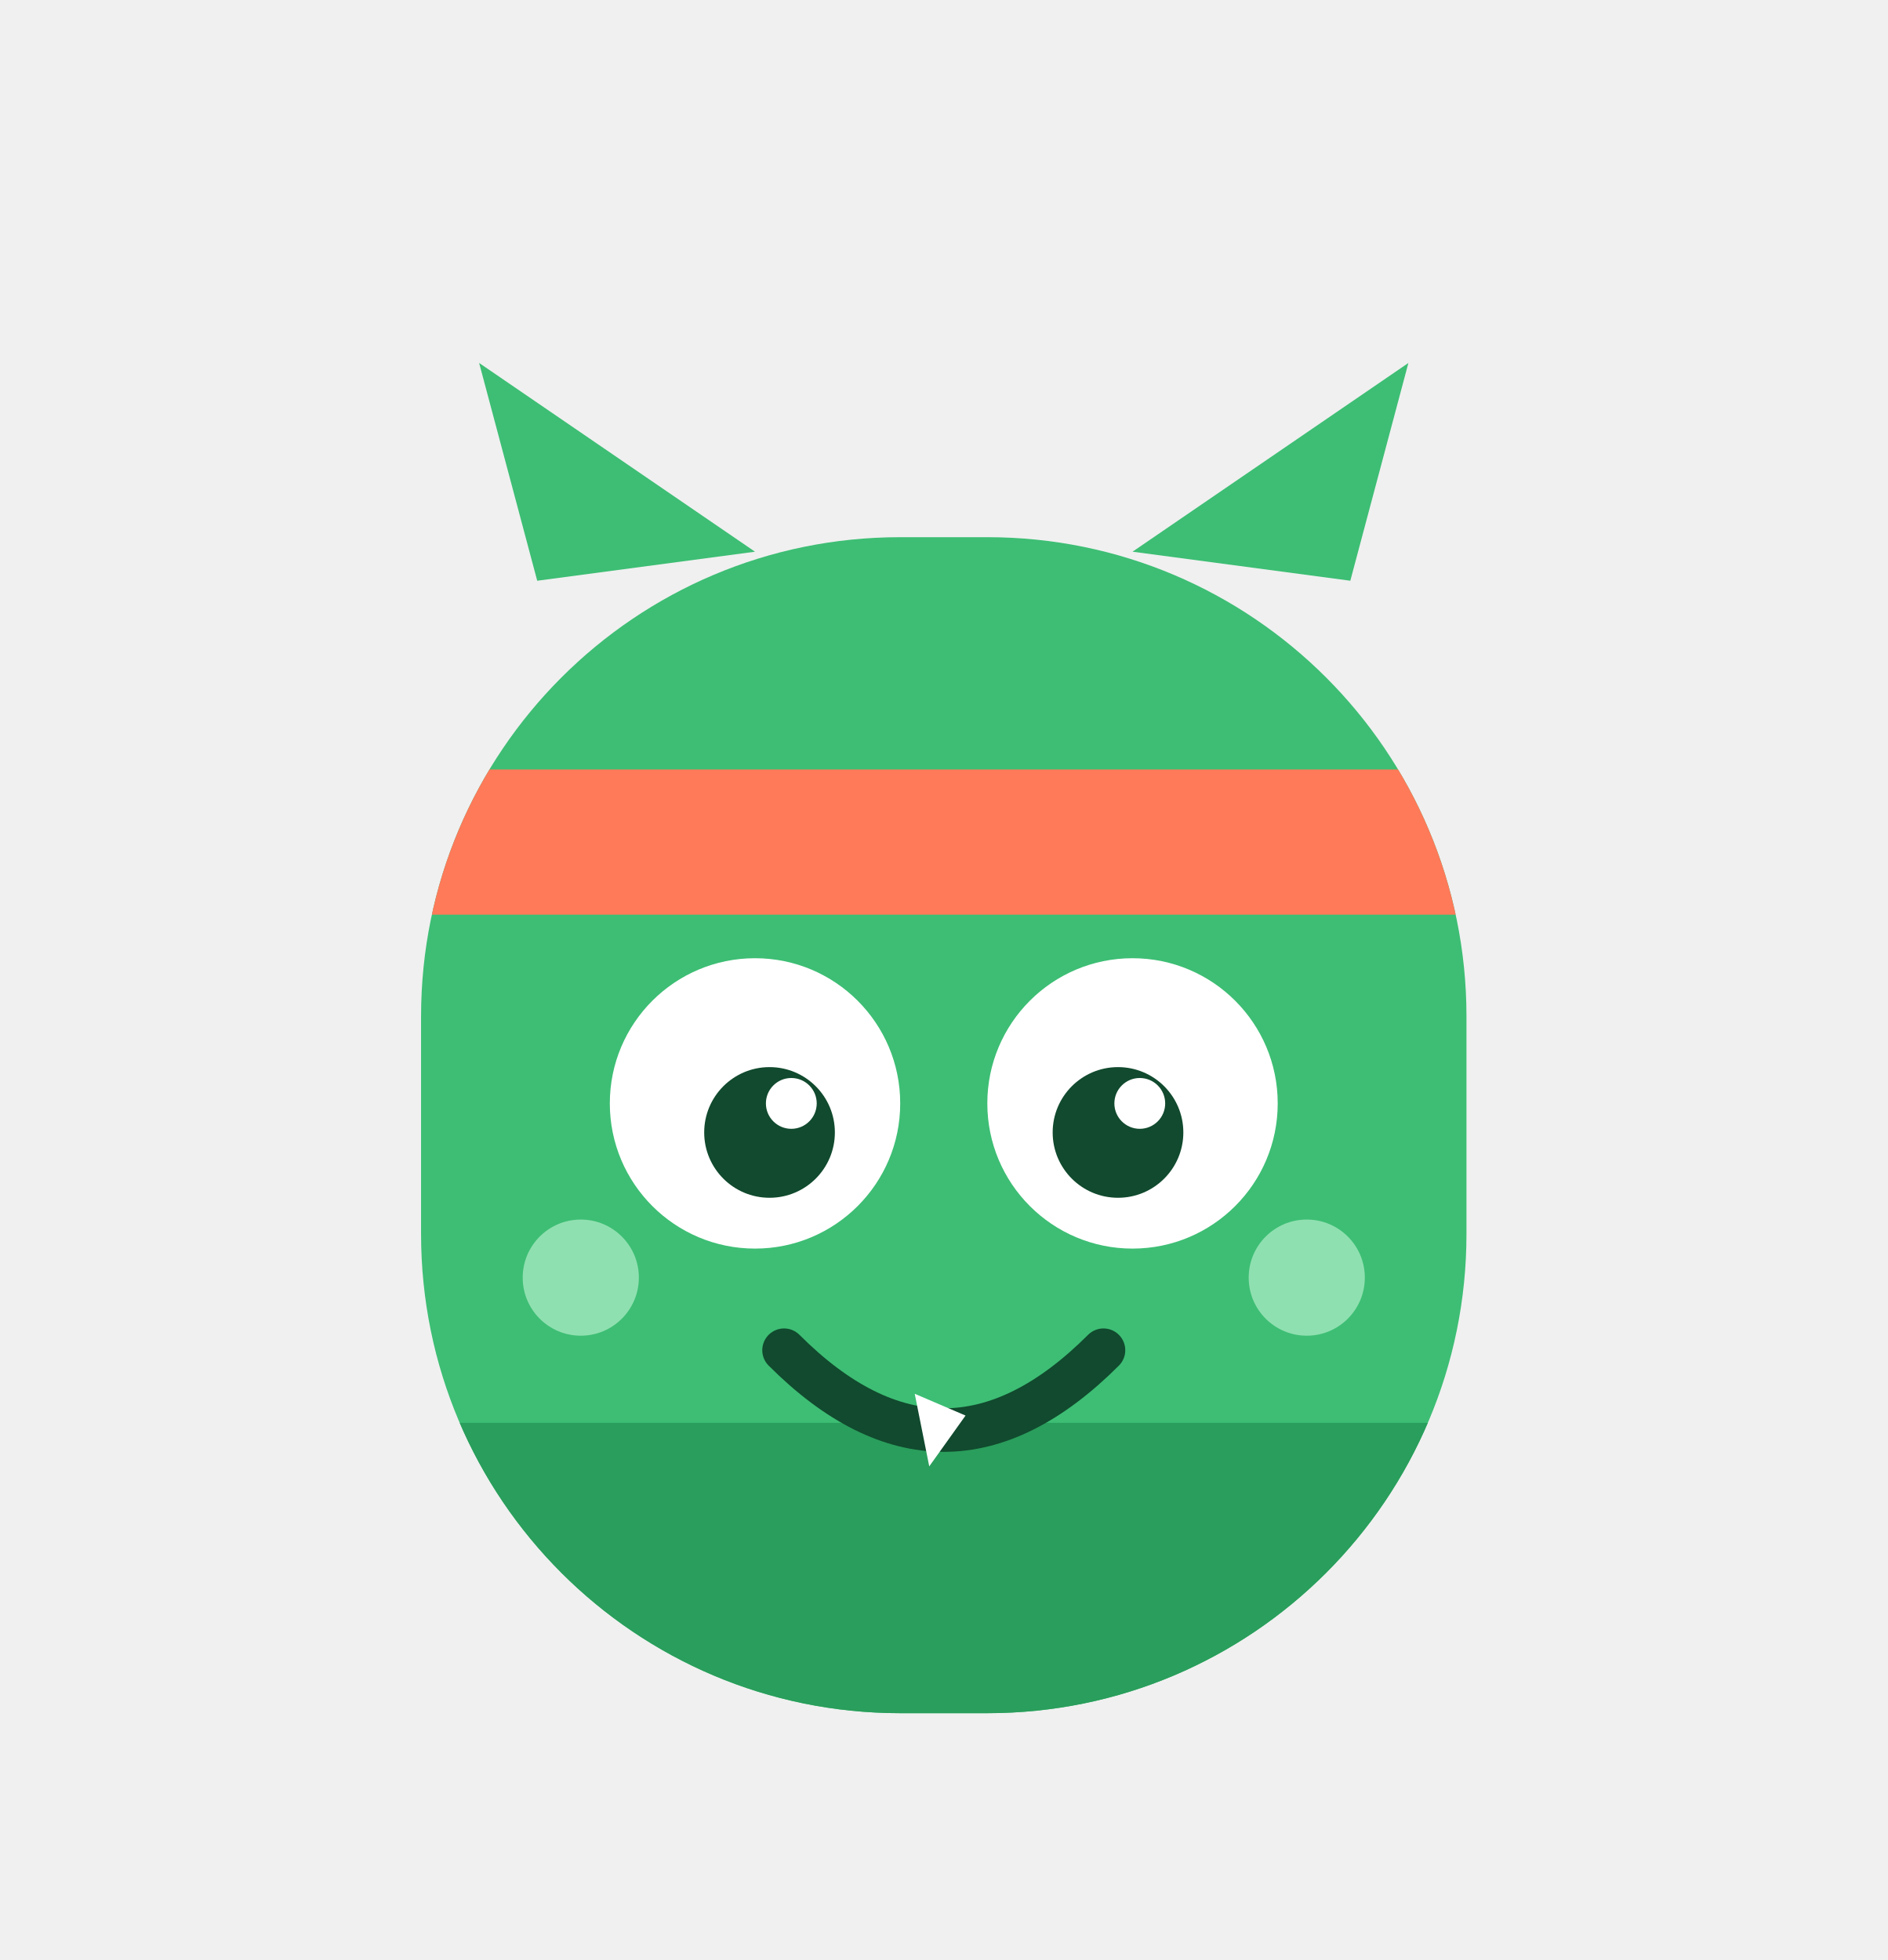
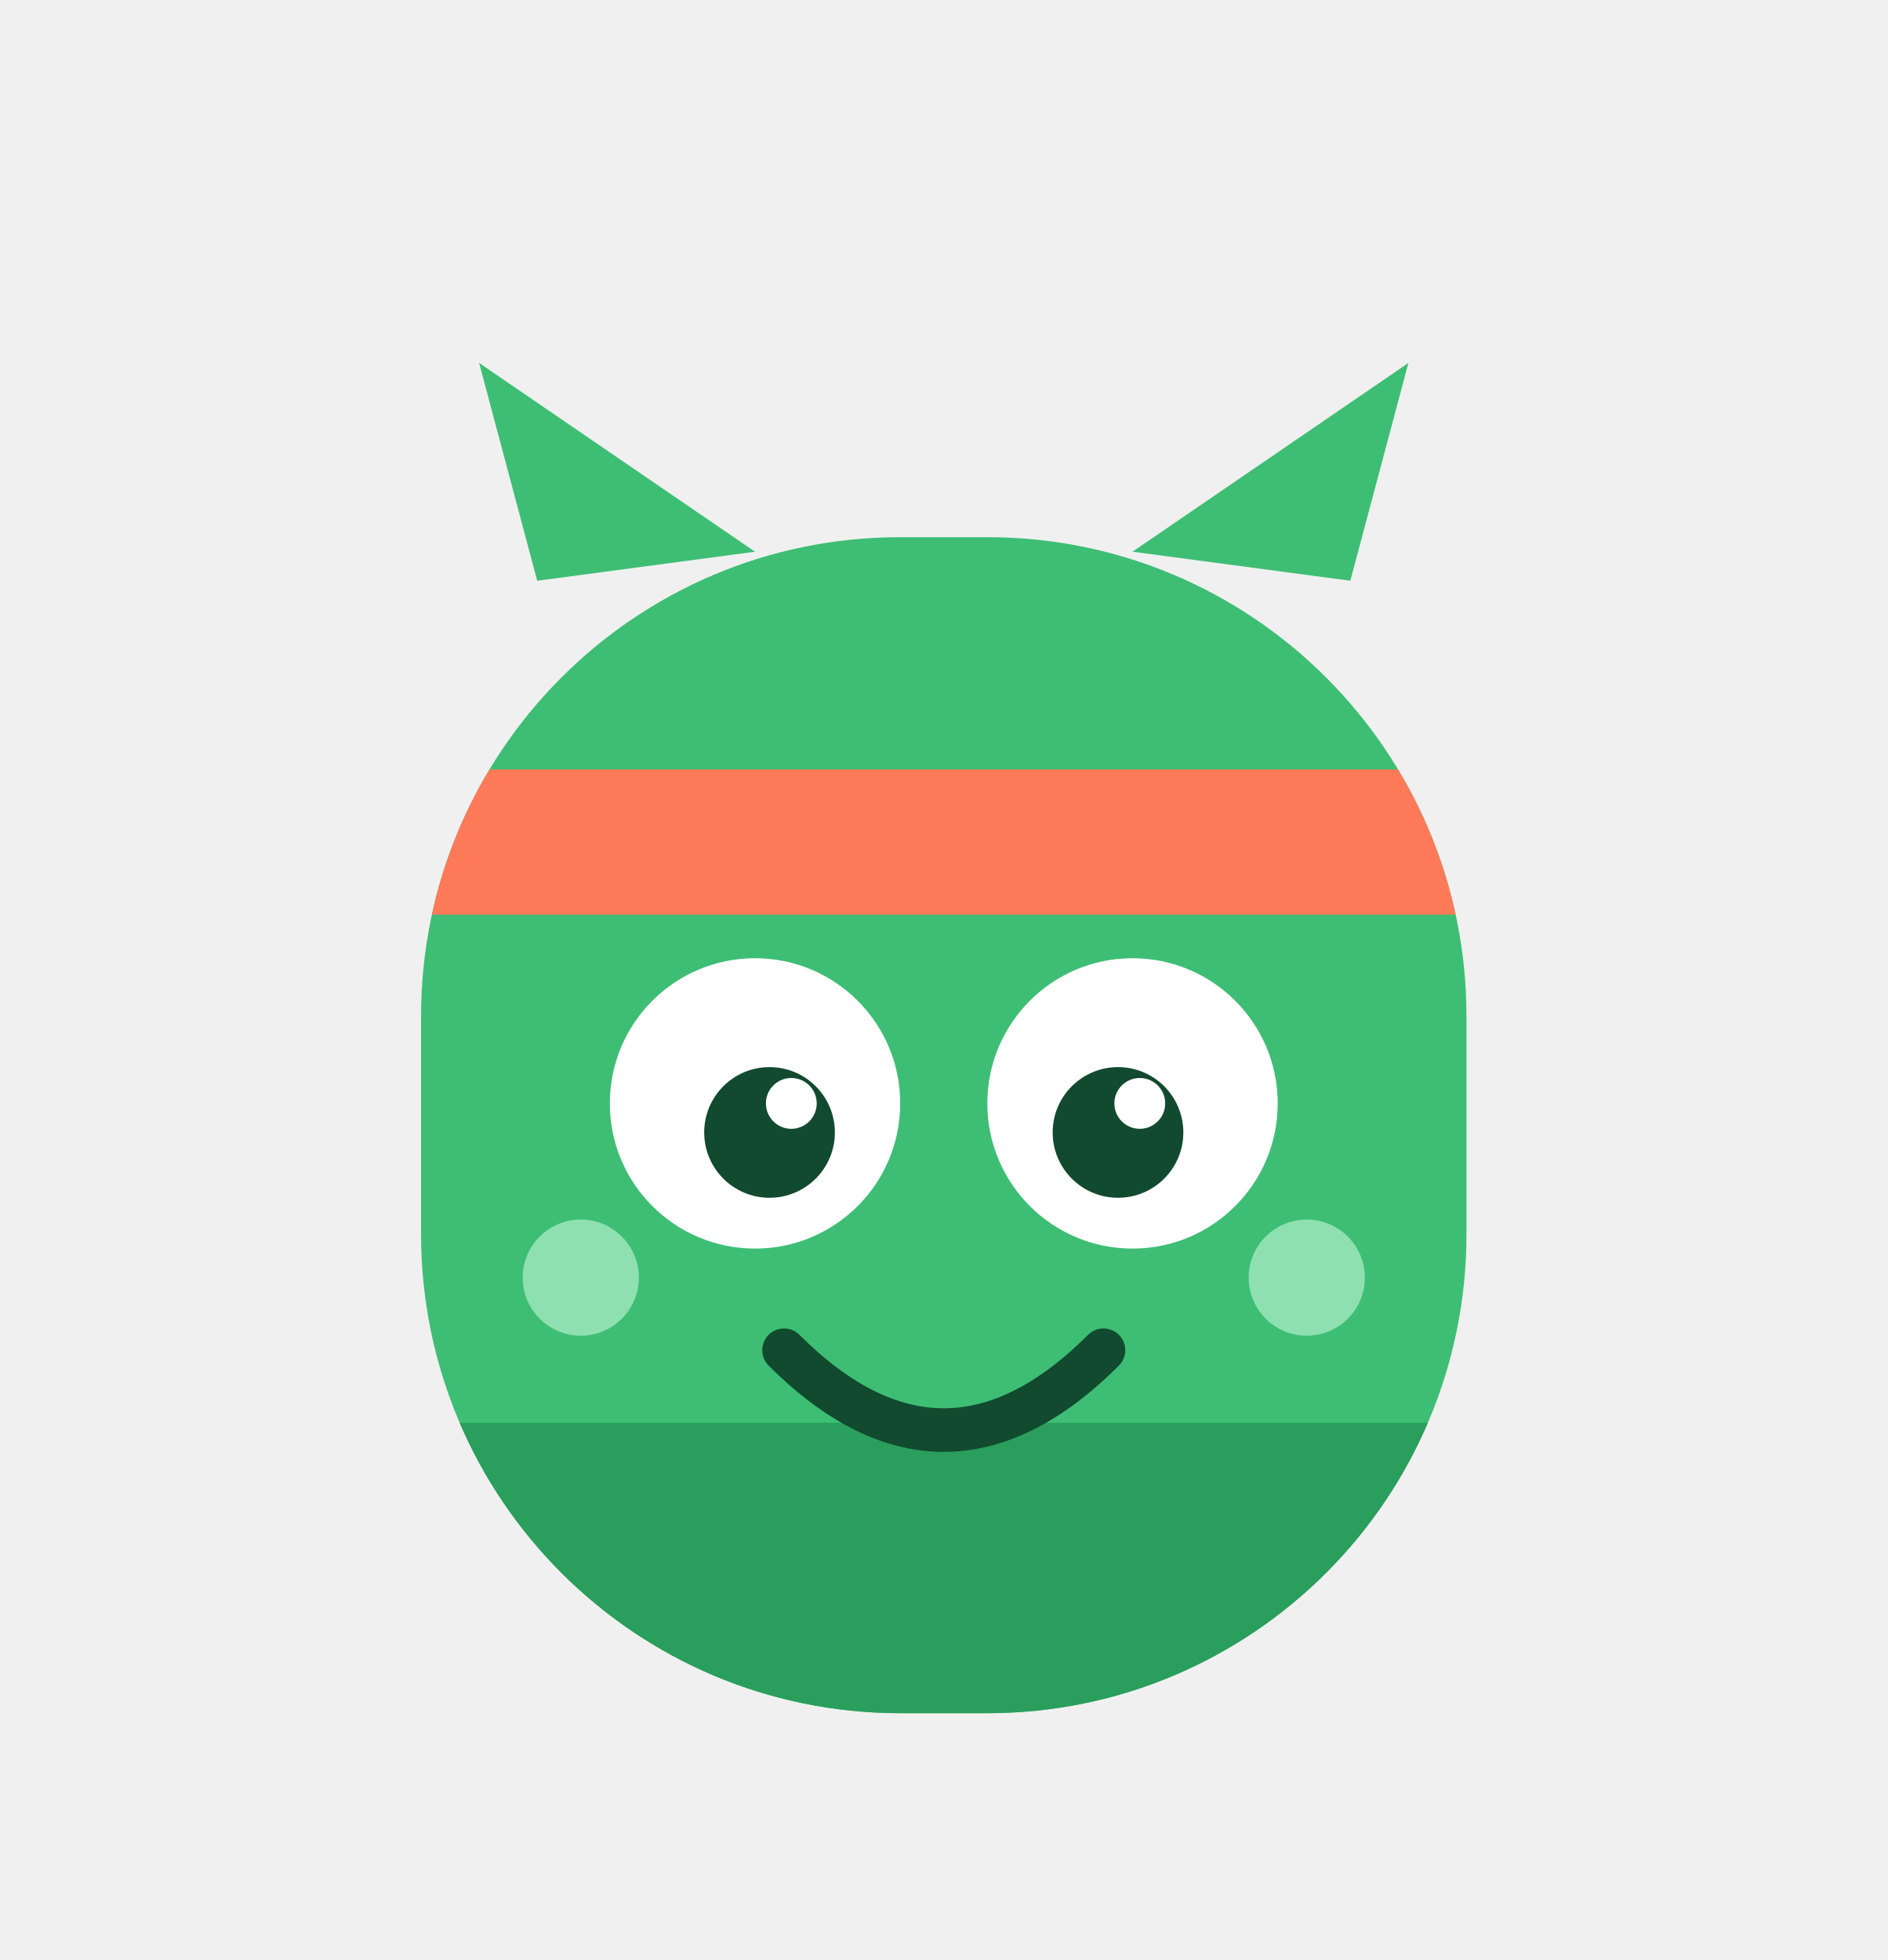
<svg xmlns="http://www.w3.org/2000/svg" viewBox="0 0 260 270" width="260" height="270">
  <defs>
    <clipPath id="clipTankFlat">
      <rect x="58" y="74" width="144" height="162" rx="66" />
    </clipPath>
  </defs>
  <g>
    <path d="M74 80 L66 50 L104 76 Z" fill="#3DBE74" />
    <path d="M186 80 L194 50 L156 76 Z" fill="#3DBE74" />
    <rect x="58" y="74" width="144" height="162" rx="66" fill="#3DBE74" />
    <g clip-path="url(#clipTankFlat)">
      <path d="M46 196 H214 V236 H46 Z" fill="#2A9E5C" />
    </g>
    <g clip-path="url(#clipTankFlat)">
      <rect x="46" y="106" width="168" height="20" fill="#FF7A59" />
    </g>
    <circle cx="104" cy="152" r="20" fill="#fff" />
    <circle cx="156" cy="152" r="20" fill="#fff" />
    <circle cx="106" cy="156" r="9" fill="#114A2E" />
    <circle cx="154" cy="156" r="9" fill="#114A2E" />
    <circle cx="109" cy="152" r="3.5" fill="#fff" />
    <circle cx="157" cy="152" r="3.5" fill="#fff" />
    <path d="M108 186 Q130 208 152 186" stroke="#114A2E" stroke-width="6" fill="none" stroke-linecap="round" />
-     <path d="M126 192 l2 10 5 -7 Z" fill="#fff" />
    <circle cx="80" cy="176" r="8" fill="#8FE0B0" />
    <circle cx="180" cy="176" r="8" fill="#8FE0B0" />
  </g>
</svg>
